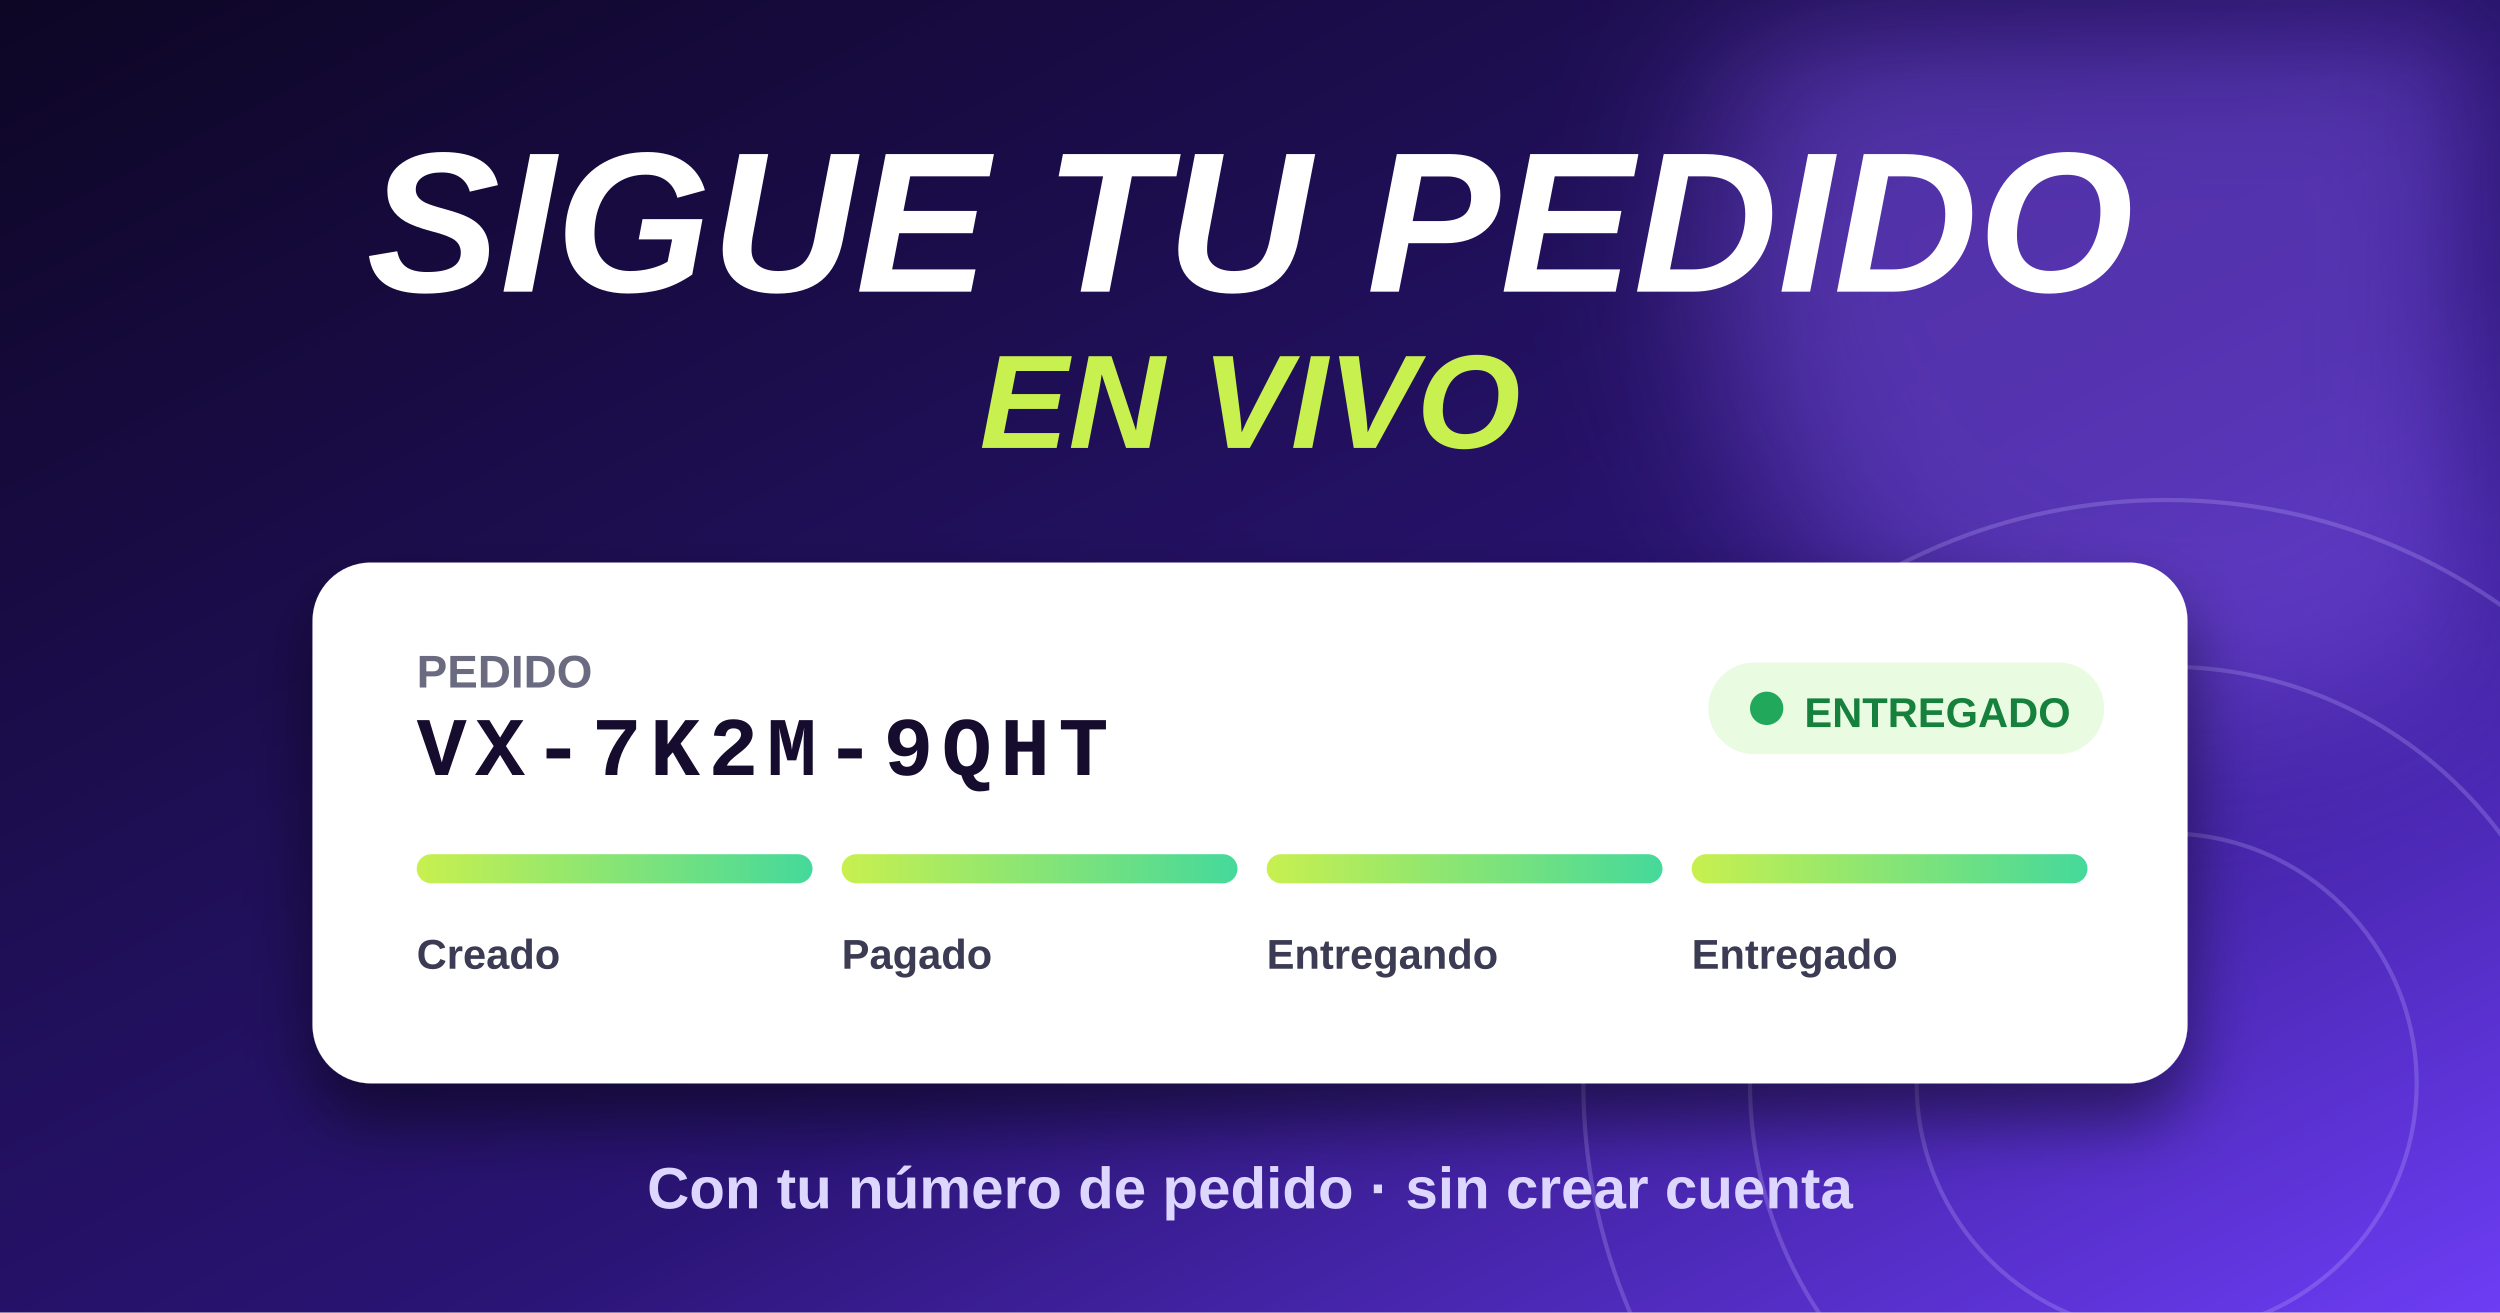
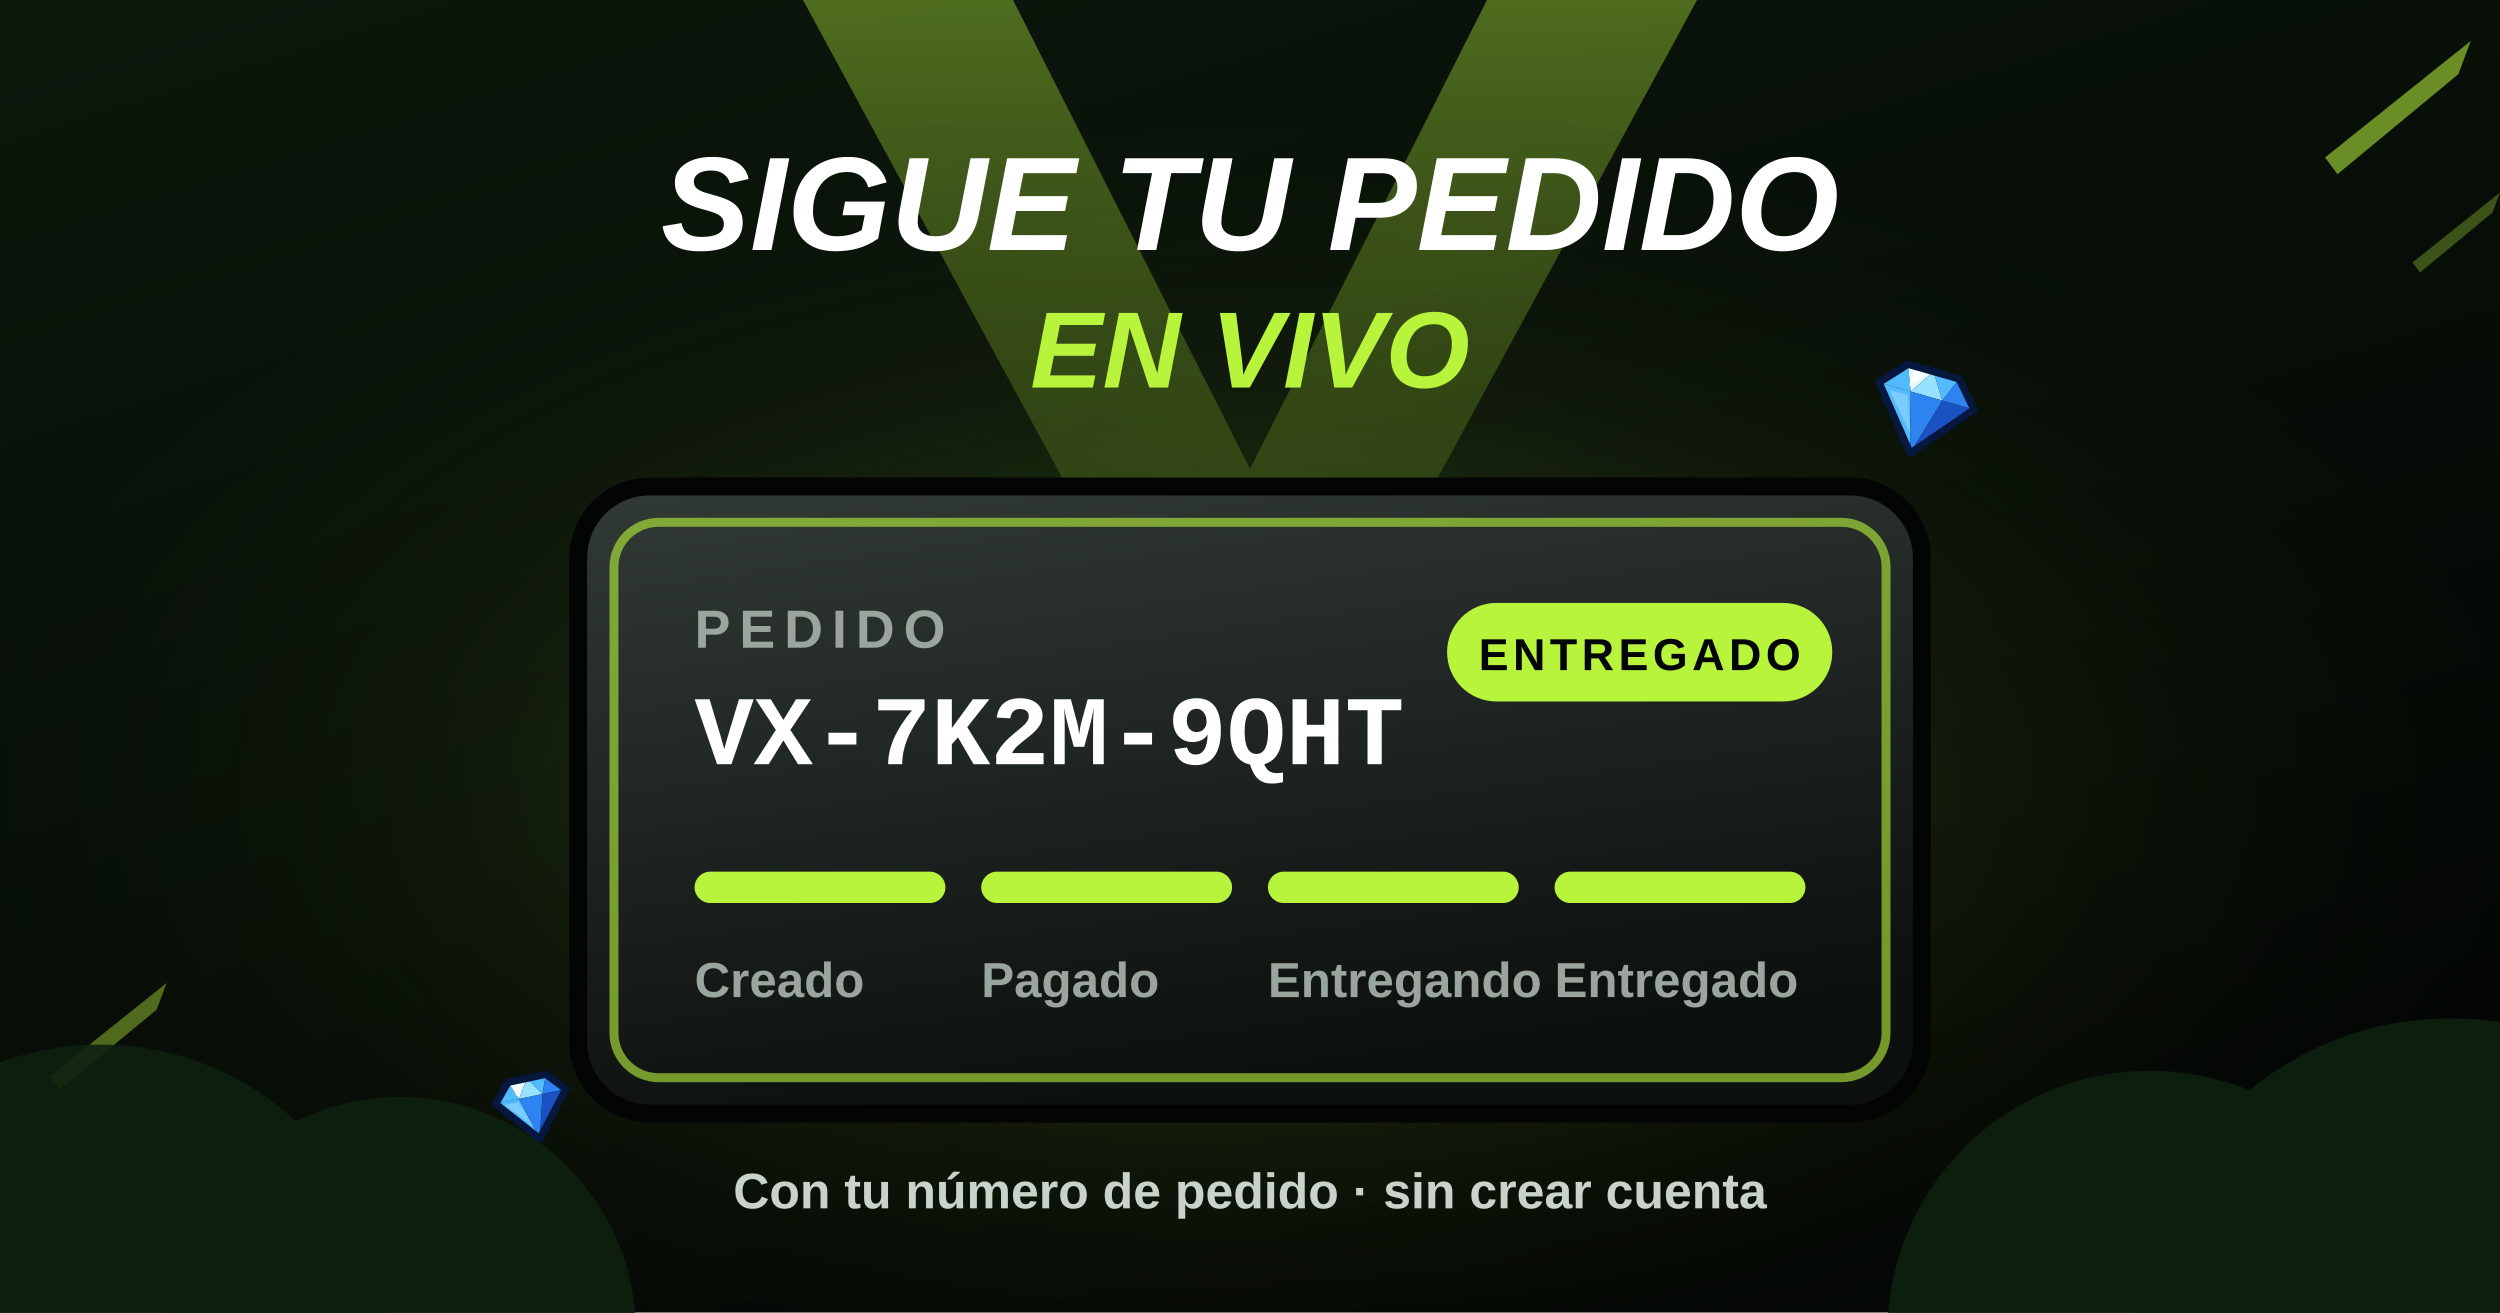
<svg xmlns="http://www.w3.org/2000/svg" viewBox="0 0 1200 630" width="1200" height="630">
  <defs>
-     <linearGradient id="bg" x1="0" y1="0" x2="1" y2="1">
-       <stop offset="0" stop-color="#0d0624" />
-       <stop offset="0.6" stop-color="#2a1475" />
-       <stop offset="1" stop-color="#6d3df5" />
+     <linearGradient id="bg" x1="0" y1="0" x2="0.6" y2="1">
+       <stop offset="0" stop-color="#0c180c" />
+       <stop offset="1" stop-color="#030604" />
    </linearGradient>
-     <linearGradient id="bar" x1="0" y1="0" x2="1" y2="0">
-       <stop offset="0" stop-color="#c8f04f" />
-       <stop offset="1" stop-color="#45d99b" />
+     <linearGradient id="v" x1="0" y1="0" x2="0" y2="1">
+       <stop offset="0" stop-color="#b9f43c" stop-opacity=".4" />
+       <stop offset="1" stop-color="#b9f43c" stop-opacity=".03" />
    </linearGradient>
-     <filter id="glow" x="-50%" y="-50%" width="200%" height="200%">
-       <feGaussianBlur stdDeviation="40" />
+     <radialGradient id="glow" cx="0.5" cy="0.6" r="0.55">
+       <stop offset="0" stop-color="#b9f43c" stop-opacity=".24" />
+       <stop offset=".55" stop-color="#b9f43c" stop-opacity=".05" />
+       <stop offset="1" stop-color="#000" stop-opacity="0" />
+     </radialGradient>
+     <radialGradient id="gemglow">
+       <stop offset="0" stop-color="#4fc3ff" stop-opacity=".5" />
+       <stop offset="1" stop-color="#4fc3ff" stop-opacity="0" />
+     </radialGradient>
+     <linearGradient id="dark" x1="0" y1="0" x2="0.3" y2="1">
+       <stop offset="0" stop-color="#323a36" />
+       <stop offset="1" stop-color="#0c100e" />
+     </linearGradient>
+     <linearGradient id="lid" x1="0" y1="0" x2="0" y2="1">
+       <stop offset="0" stop-color="#47524c" />
+       <stop offset="1" stop-color="#1b221e" />
+     </linearGradient>
+     <filter id="soft" x="-50%" y="-50%" width="200%" height="200%">
+       <feGaussianBlur stdDeviation="3" />
    </filter>
-     <filter id="shadow" x="-30%" y="-30%" width="160%" height="170%">
-       <feDropShadow dx="0" dy="18" stdDeviation="16" flood-color="#000" flood-opacity=".5" />
-     </filter>
+     <path id="spark" d="M0 -10L2.2 -2.2L10 0L2.2 2.2L0 10L-2.2 2.2L-10 0L-2.2 -2.2Z" fill="#fff" />
  </defs>
  <rect width="1200" height="630" fill="url(#bg)" />
-   <circle cx="1050" cy="120" r="230" fill="#8b5cff" opacity=".45" filter="url(#glow)" />
-   <g opacity=".25" fill="none" stroke="#c4b5ff" stroke-width="2">
-     <circle cx="1040" cy="520" r="120" />
-     <circle cx="1040" cy="520" r="200" />
-     <circle cx="1040" cy="520" r="280" />
-   </g>
-   <text x="600" y="140" text-anchor="middle" font-family="Arial Black, Impact, Arial, sans-serif" font-weight="900" font-style="italic" font-size="96" fill="#fff">SIGUE TU PEDIDO</text>
-   <text x="600" y="215" text-anchor="middle" font-family="Arial Black, Impact, Arial, sans-serif" font-weight="900" font-style="italic" font-size="64" fill="#c8f04f">EN VIVO</text>
-   <g filter="url(#shadow)">
-     <rect x="150" y="270" rx="28" width="900" height="250" fill="#ffffff" />
-     <text x="200" y="330" font-family="Arial, Helvetica, sans-serif" font-weight="700" font-size="22" fill="#6b6b80">PEDIDO</text>
-     <text x="200" y="372" font-family="Courier New, monospace" font-weight="700" font-size="40" letter-spacing="4" fill="#120a2e">VX-7K2M-9QHT</text>
-     <rect x="820" y="318" rx="22" width="190" height="44" fill="#e9fbe0" />
-     <circle cx="848" cy="340" r="8" fill="#22a85a" />
-     <text x="930" y="349" text-anchor="middle" font-family="Arial Black, Arial, sans-serif" font-weight="900" font-size="20" fill="#15803d">ENTREGADO</text>
-     <rect x="200" y="410" rx="7" width="190" height="14" fill="url(#bar)" />
-     <rect x="404" y="410" rx="7" width="190" height="14" fill="url(#bar)" />
-     <rect x="608" y="410" rx="7" width="190" height="14" fill="url(#bar)" />
-     <rect x="812" y="410" rx="7" width="190" height="14" fill="url(#bar)" />
-     <g font-family="Arial, Helvetica, sans-serif" font-weight="700" font-size="20" fill="#3b3b52">
-       <text x="200" y="465">Creado</text>
-       <text x="404" y="465">Pagado</text>
-       <text x="608" y="465">Entregando</text>
-       <text x="812" y="465">Entregado</text>
+   <path d="M380 -10H481.2L600 225.06L718.8 -10H820L617.6 363H582.4Z" fill="url(#v)" />
+   <rect width="1200" height="630" fill="url(#glow)" />
+   <path d="M1116 75.6L1186 19.6L1180 35.6L1122 83.6Z" fill="#b9f43c" opacity="0.55" />
+   <path d="M1158 126L1200 92.4L1196.4 102L1161.6 130.8Z" fill="#b9f43c" opacity="0.3" />
+   <path d="M24 516.6L80 471.8L75.2 484.6L28.8 523Z" fill="#b9f43c" opacity="0.4" />
+   <circle cx="48" cy="640" r="138.6" fill="#0d200f" opacity=".9" />
+   <circle cx="192" cy="640" r="113.4" fill="#0d200f" opacity=".9" />
+   <circle cx="1032" cy="640" r="126" fill="#0d200f" opacity=".9" />
+   <circle cx="1176" cy="640" r="151.2" fill="#0d200f" opacity=".9" />
+   <g transform="translate(600 384) scale(2.15)">
+     <rect x="-150" y="-70" width="300" height="140" rx="16" fill="url(#dark)" stroke="#030504" stroke-width="4" />
+     <rect x="-142" y="-62" width="284" height="124" rx="10" fill="none" stroke="#b9f43c" stroke-opacity=".6" stroke-width="2" />
+     <text x="-124" y="-34" font-family="Arial, Helvetica, sans-serif" font-weight="700" font-size="12" fill="#9aa59e" letter-spacing="2">PEDIDO</text>
+     <text x="-124" y="-8" font-family="Courier New, monospace" font-weight="700" font-size="22" fill="#fff">VX-7K2M-9QHT</text>
+     <rect x="44" y="-44" width="86" height="22" rx="11" fill="#b9f43c" />
+     <text x="87" y="-29" font-family="Arial Black, Arial, Helvetica, sans-serif" font-weight="900" font-size="10" fill="#030504" text-anchor="middle" letter-spacing="1">ENTREGADO</text>
+     <rect x="-124" y="16" width="56" height="7" rx="3.5" fill="#b9f43c" />
+     <rect x="-60" y="16" width="56" height="7" rx="3.5" fill="#b9f43c" />
+     <rect x="4" y="16" width="56" height="7" rx="3.5" fill="#b9f43c" />
+     <rect x="68" y="16" width="56" height="7" rx="3.5" fill="#b9f43c" />
+     <text x="-124" y="44" font-family="Arial, Helvetica, sans-serif" font-weight="700" font-size="11" fill="#9aa59e">Creado</text>
+     <text x="-60" y="44" font-family="Arial, Helvetica, sans-serif" font-weight="700" font-size="11" fill="#9aa59e">Pagado</text>
+     <text x="4" y="44" font-family="Arial, Helvetica, sans-serif" font-weight="700" font-size="11" fill="#9aa59e">Entregando</text>
+     <text x="68" y="44" font-family="Arial, Helvetica, sans-serif" font-weight="700" font-size="11" fill="#9aa59e">Entregado</text>
+     <g transform="rotate(16 150 -86.54)" stroke-linejoin="round">
+       <path d="M144.06 -96L139 -90.324L146.333 -90.324Z" fill="#52bbff" />
+       <path d="M144.06 -96L150 -96L146.333 -90.324Z" fill="#e3f9ff" />
+       <path d="M150 -96L146.333 -90.324L153.667 -90.324Z" fill="#98e1ff" />
+       <path d="M150 -96L155.94 -96L153.667 -90.324Z" fill="#52bbff" />
+       <path d="M155.94 -96L161 -90.324L153.667 -90.324Z" fill="#2d84f0" />
+       <path d="M139 -90.324L146.333 -90.324L150 -77.08Z" fill="#52bbff" />
+       <path d="M146.333 -90.324L153.667 -90.324L150 -77.08Z" fill="#2d84f0" />
+       <path d="M153.667 -90.324L161 -90.324L150 -77.08Z" fill="#1a52c4" />
+       <path d="M145.38 -95.054L148.68 -95.054L145.673 -91.27Z" fill="#fff" opacity=".7" />
+       <path d="M141.64 -89.378L145.893 -89.378L148.9 -81.242Z" fill="#fff" opacity=".25" />
+       <path d="M144.06 -96H155.94L161 -90.324L150 -77.08L139 -90.324Z" fill="none" stroke="#06183f" stroke-width="1.6" />
+     </g>
+     <g transform="rotate(-12 -160 68.88)" stroke-linejoin="round">
+       <path d="M-164.32 62L-168 66.128L-162.667 66.128Z" fill="#52bbff" />
+       <path d="M-164.32 62L-160 62L-162.667 66.128Z" fill="#e3f9ff" />
+       <path d="M-160 62L-162.667 66.128L-157.333 66.128Z" fill="#98e1ff" />
+       <path d="M-160 62L-155.68 62L-157.333 66.128Z" fill="#52bbff" />
+       <path d="M-155.68 62L-152 66.128L-157.333 66.128Z" fill="#2d84f0" />
+       <path d="M-168 66.128L-162.667 66.128L-160 75.76Z" fill="#52bbff" />
+       <path d="M-162.667 66.128L-157.333 66.128L-160 75.76Z" fill="#2d84f0" />
+       <path d="M-157.333 66.128L-152 66.128L-160 75.76Z" fill="#1a52c4" />
+       <path d="M-163.36 62.688L-160.96 62.688L-163.147 65.44Z" fill="#fff" opacity=".7" />
+       <path d="M-166.08 66.816L-162.987 66.816L-160.8 72.733Z" fill="#fff" opacity=".25" />
+       <path d="M-164.32 62H-155.68L-152 66.128L-160 75.76L-168 66.128Z" fill="none" stroke="#06183f" stroke-width="1.6" />
    </g>
  </g>
-   <text x="600" y="580" text-anchor="middle" font-family="Arial, Helvetica, sans-serif" font-weight="700" font-size="28" fill="#ddd6ff">Con tu número de pedido · sin crear cuenta</text>
+   <text text-anchor="middle" x="600" y="120" font-family="Arial Black, Arial, Helvetica, sans-serif" font-weight="900" font-style="italic" font-size="64" fill="#fff">SIGUE TU PEDIDO</text>
+   <text text-anchor="middle" x="600" y="186" font-family="Arial Black, Arial, Helvetica, sans-serif" font-weight="900" font-style="italic" font-size="52" fill="#b9f43c">EN VIVO</text>
+   <text x="600" y="580" font-family="Arial, Helvetica, sans-serif" font-weight="700" font-size="24" fill="#c9d3cc" text-anchor="middle">Con tu número de pedido · sin crear cuenta</text>
</svg>
